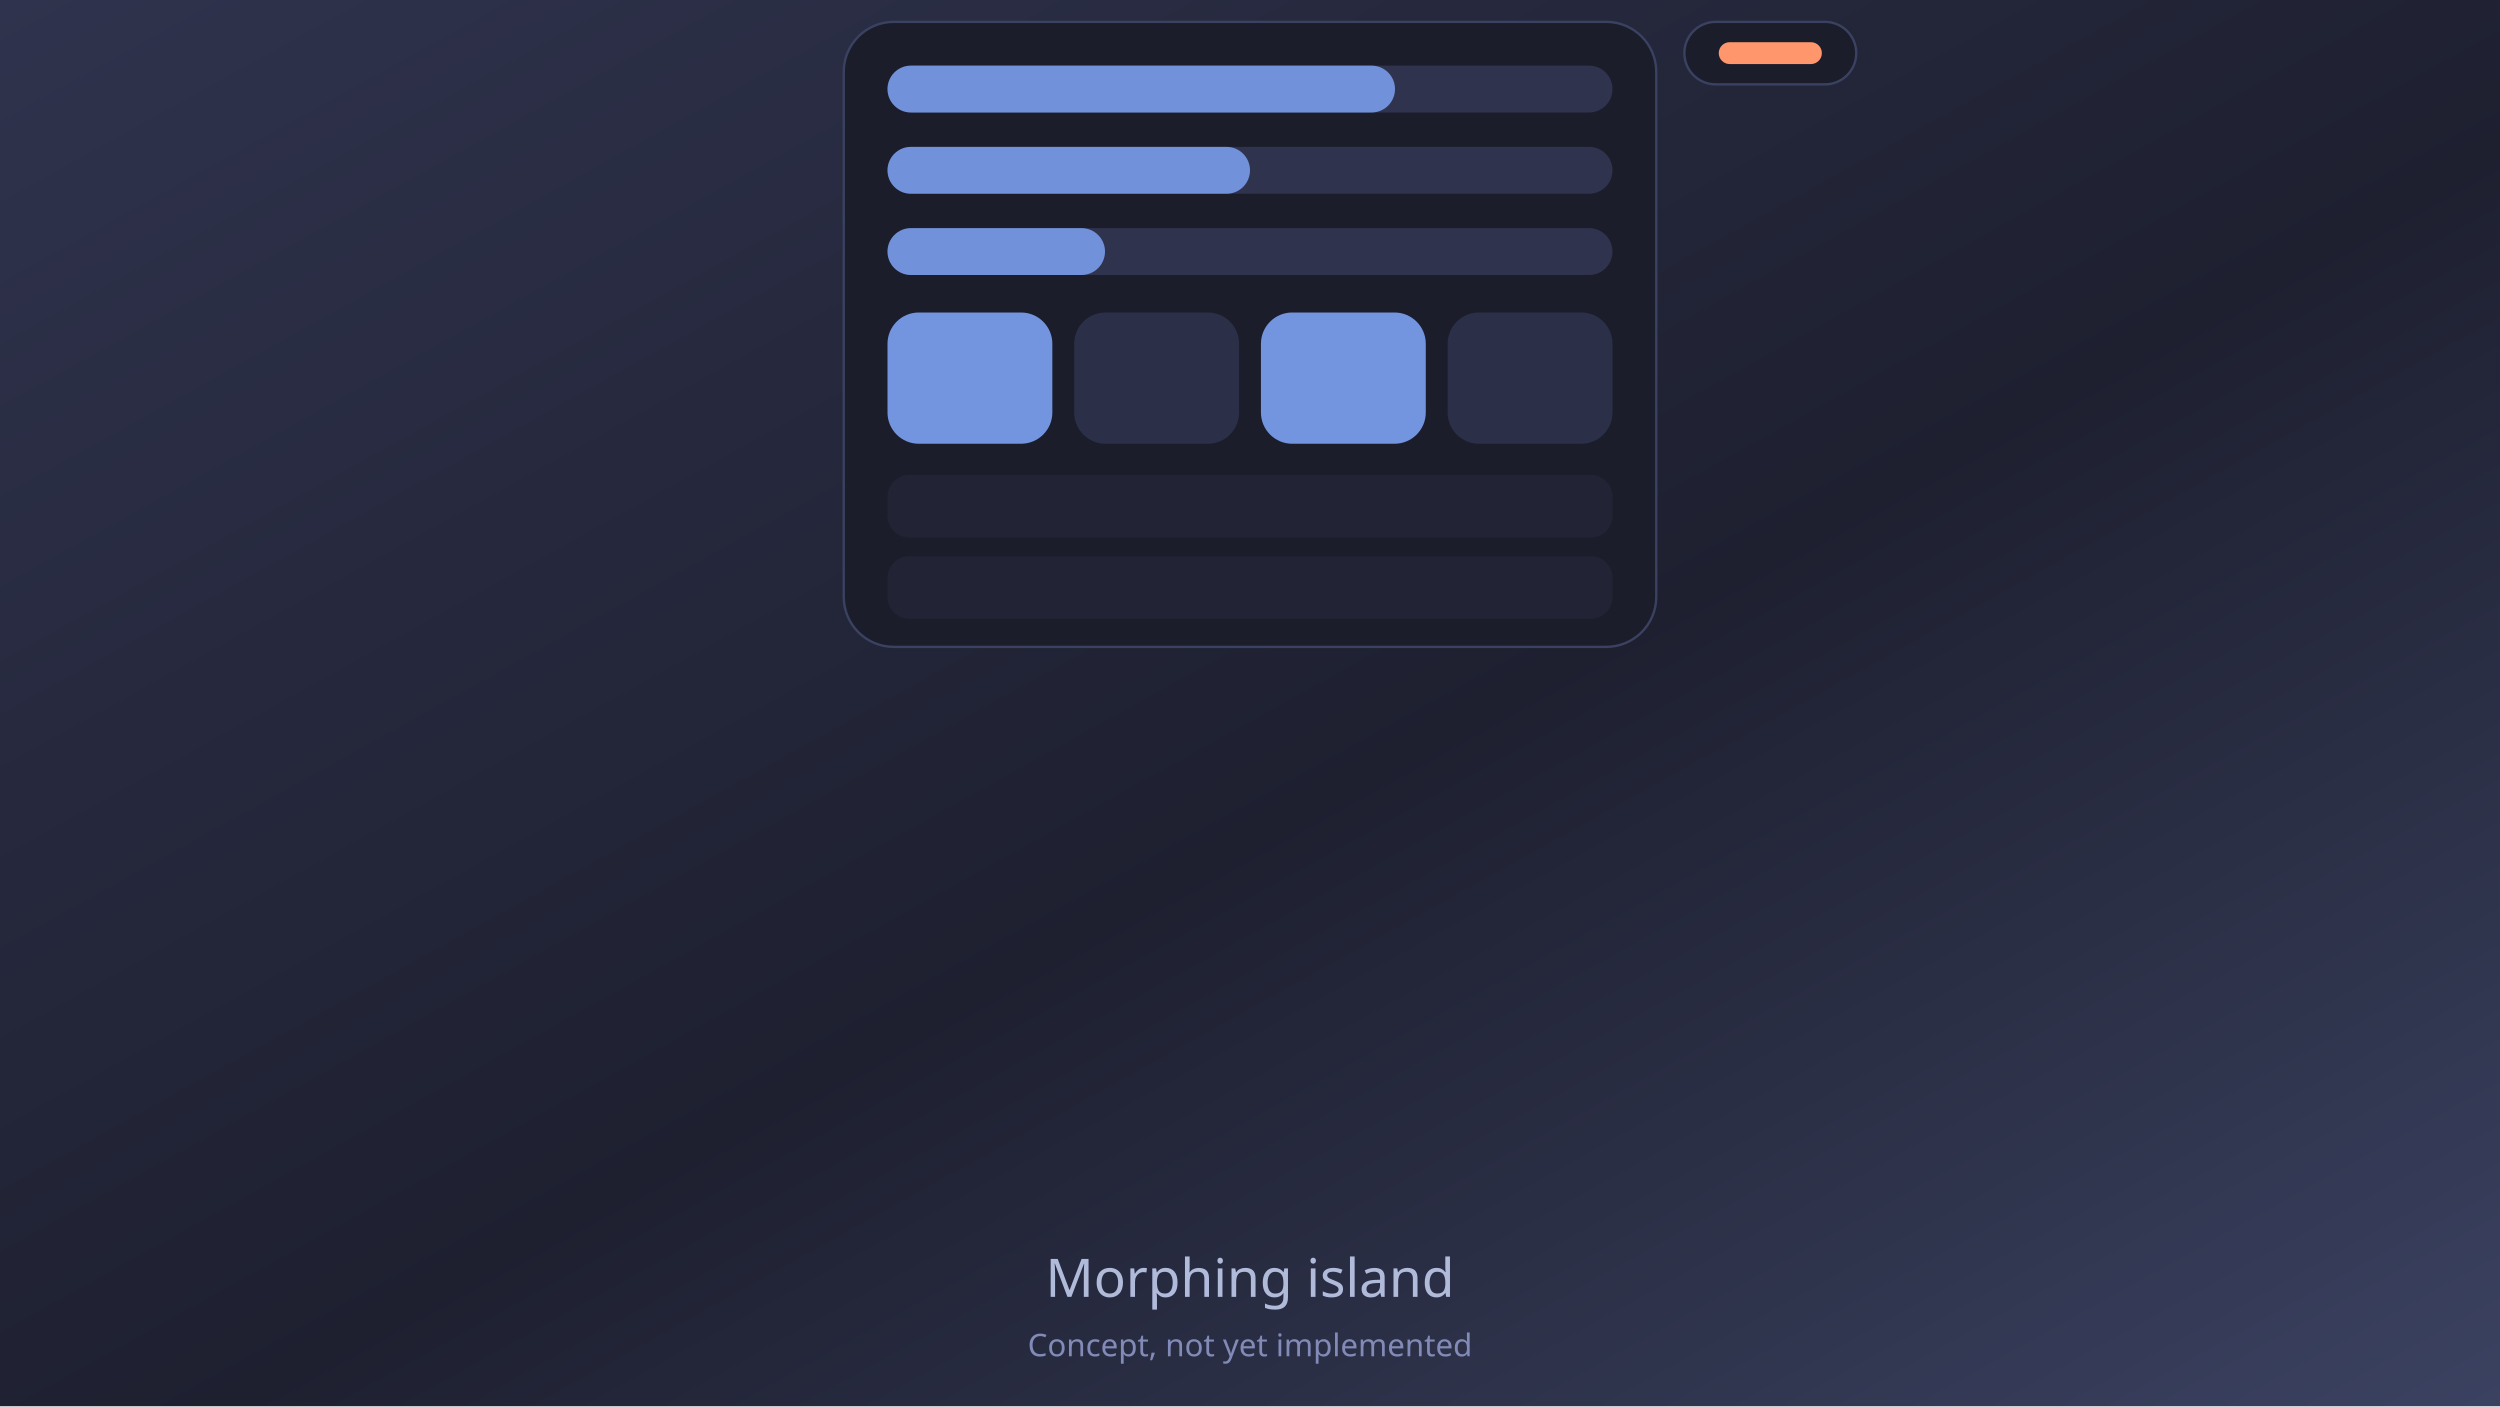
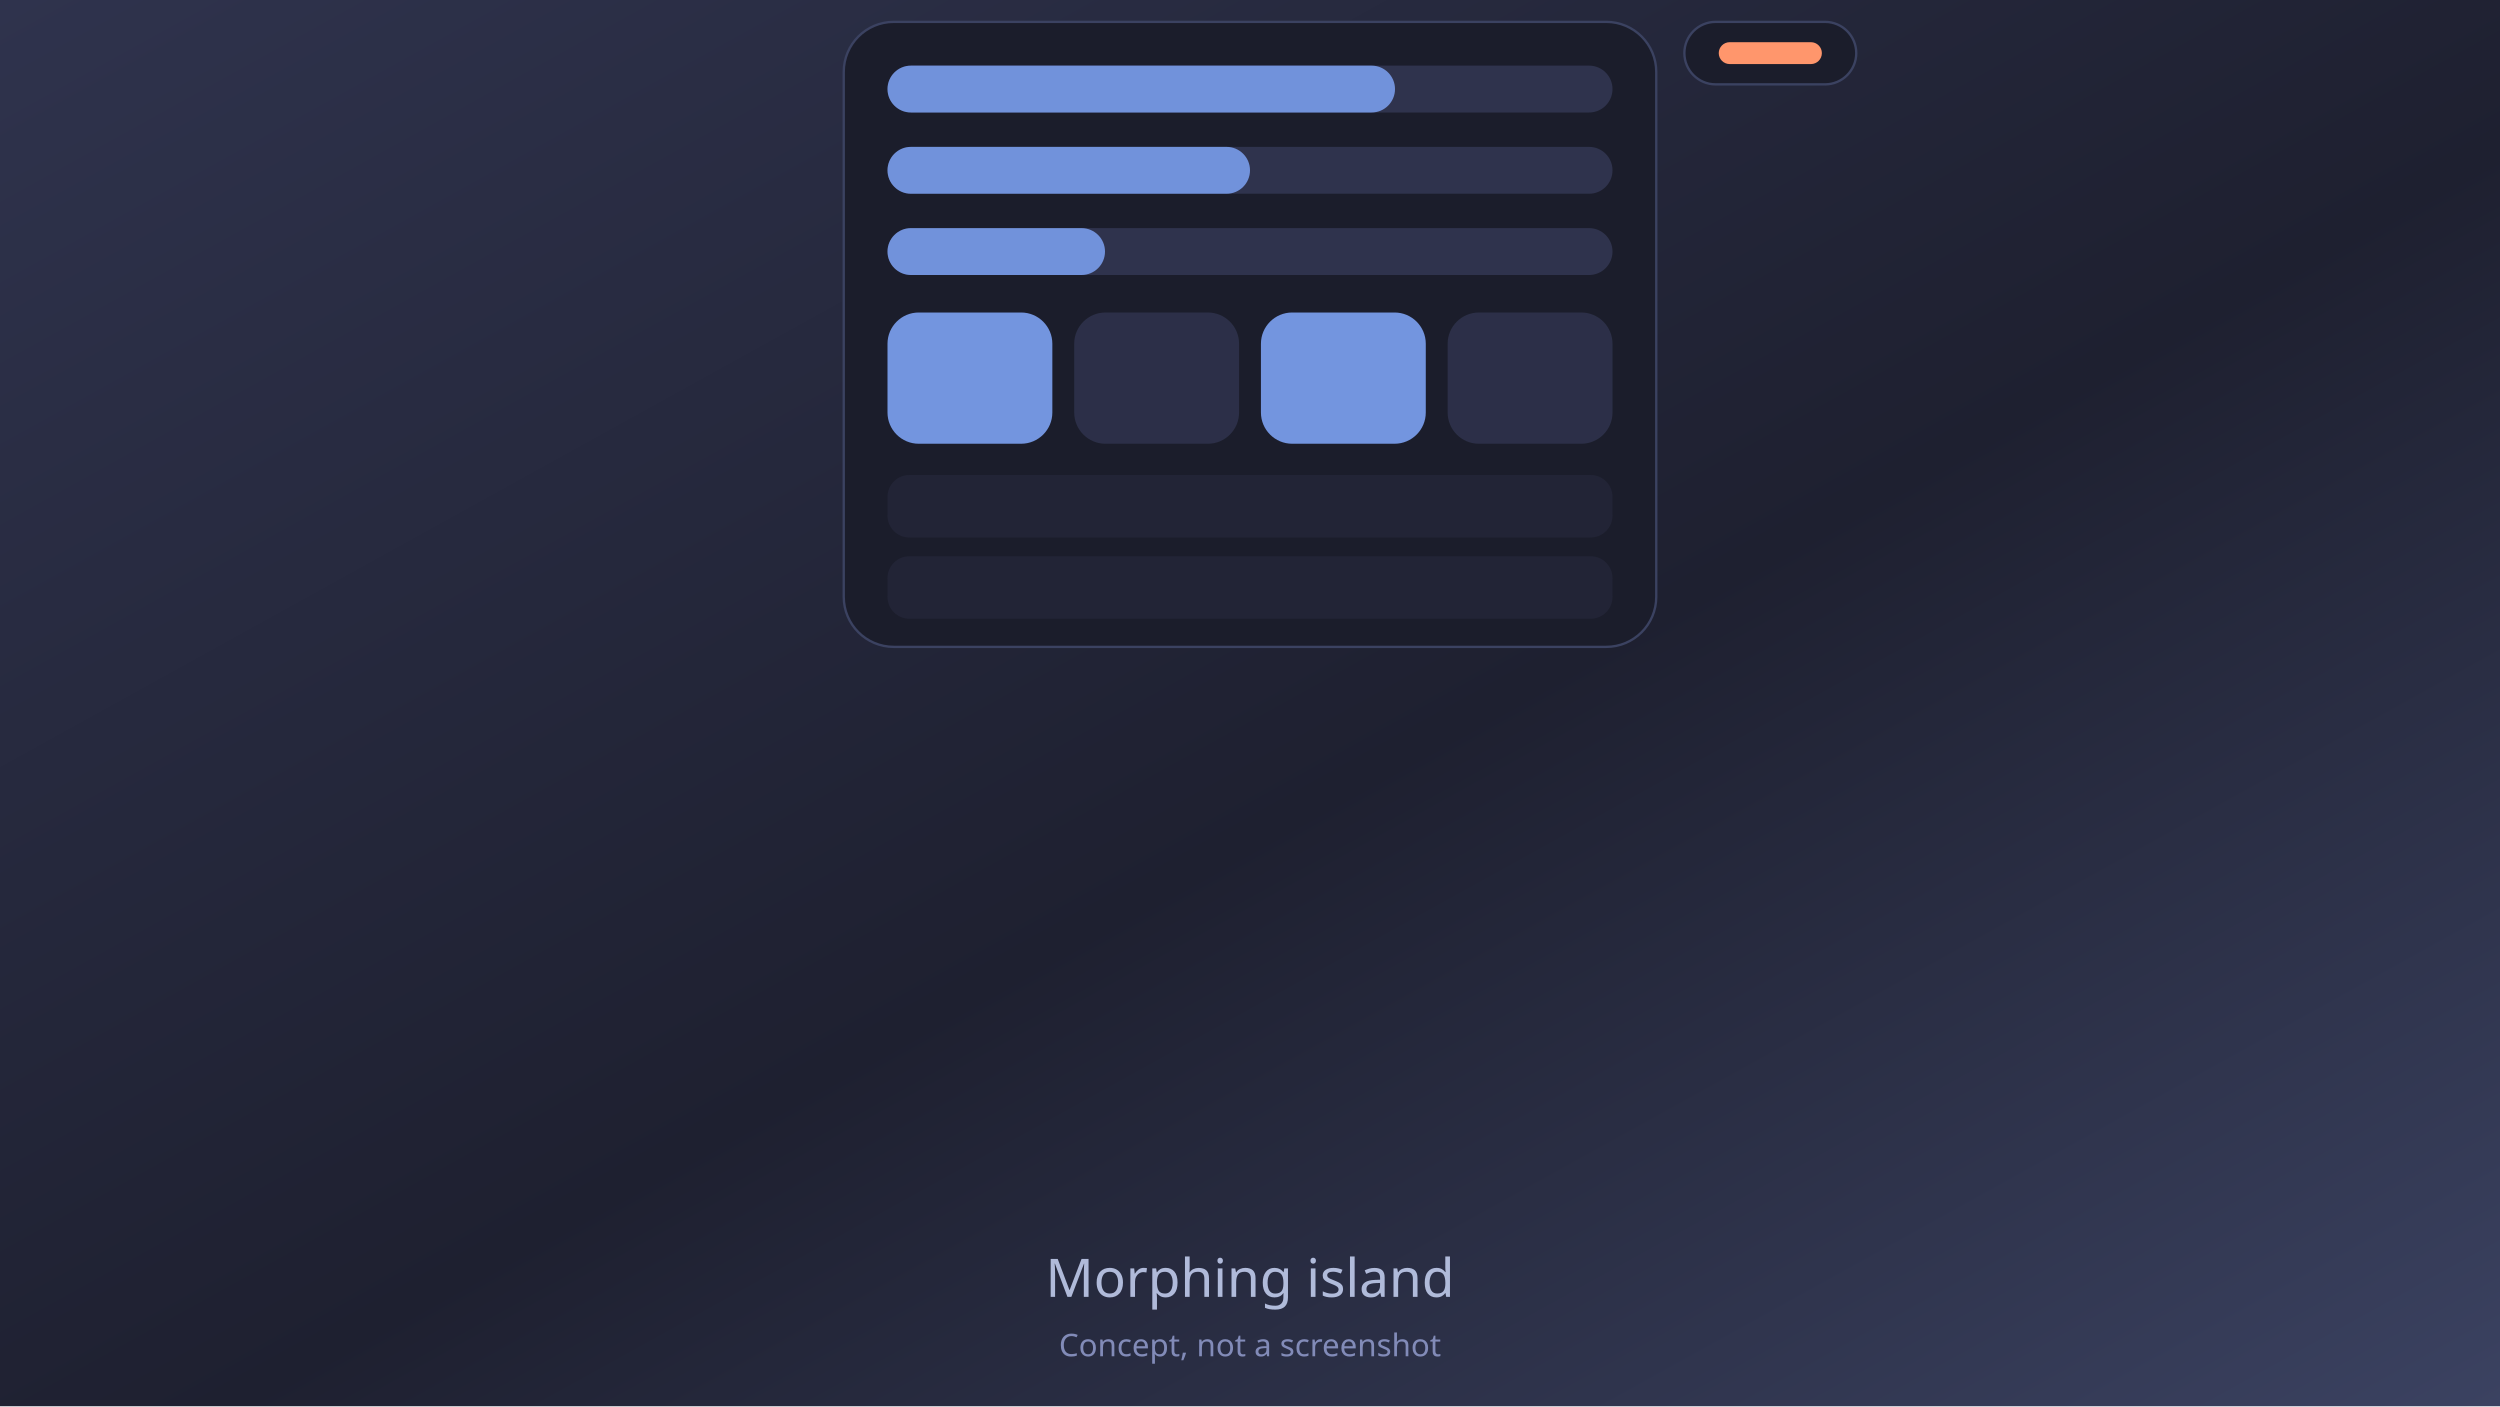
<svg xmlns="http://www.w3.org/2000/svg" viewBox="0 0 1600 900" width="1600" height="900">
  <defs>
    <linearGradient id="bg" x1="0" y1="0" x2="1" y2="1">
      <stop offset="0" stop-color="#2f334d" />
      <stop offset="0.55" stop-color="#1e2030" />
      <stop offset="1" stop-color="#3b4261" />
    </linearGradient>
  </defs>
  <rect width="1600" height="900" fill="url(#bg)" />
  <rect x="540.0" y="14" width="520" height="400" rx="32" fill="#1b1d2b" stroke="#3b4261" stroke-width="1.5" />
  <rect x="568.0" y="42" width="464" height="30" rx="15" fill="#2f334d" />
  <rect x="568.0" y="42" width="324.8" height="30" rx="15" fill="#82aaff" opacity="0.8" />
  <rect x="568.0" y="94" width="464" height="30" rx="15" fill="#2f334d" />
  <rect x="568.0" y="94" width="232" height="30" rx="15" fill="#82aaff" opacity="0.8" />
  <rect x="568.0" y="146" width="464" height="30" rx="15" fill="#2f334d" />
  <rect x="568.0" y="146" width="139.2" height="30" rx="15" fill="#82aaff" opacity="0.8" />
  <rect x="568.0" y="200" width="105.5" height="84" rx="20" fill="#82aaff" opacity="0.85" />
  <rect x="687.5" y="200" width="105.5" height="84" rx="20" fill="#2f334d" opacity="0.85" />
  <rect x="807.0" y="200" width="105.5" height="84" rx="20" fill="#82aaff" opacity="0.85" />
  <rect x="926.5" y="200" width="105.5" height="84" rx="20" fill="#2f334d" opacity="0.85" />
  <rect x="568.0" y="304" width="464" height="40" rx="14" fill="#222436" />
  <rect x="568.0" y="356" width="464" height="40" rx="14" fill="#222436" />
  <rect x="1078.0" y="14" width="110" height="40" rx="20" fill="#1b1d2b" stroke="#3b4261" stroke-width="1.5" />
  <rect x="1100.0" y="27" width="66" height="14" rx="7" fill="#ff966c" />
  <text x="800.0" y="830" text-anchor="middle" font-family="sans-serif" font-size="34" fill="#c8d3f5" opacity="0.85">Morphing island</text>
-   <text x="800.0" y="868" text-anchor="middle" font-family="sans-serif" font-size="20" fill="#828bb8">Concept, not yet implemented</text>
+   <text x="800.0" y="868" text-anchor="middle" font-family="sans-serif" font-size="20" fill="#828bb8">Concept, not a screenshot</text>
</svg>
